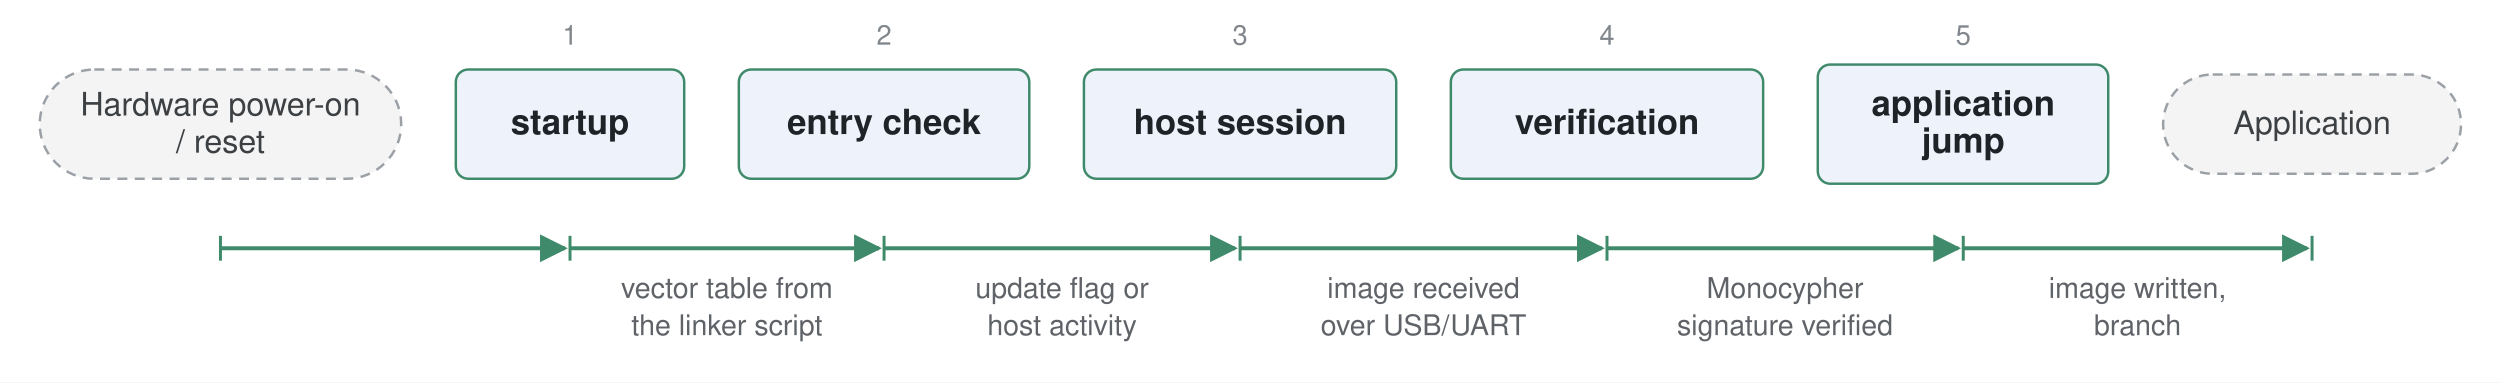
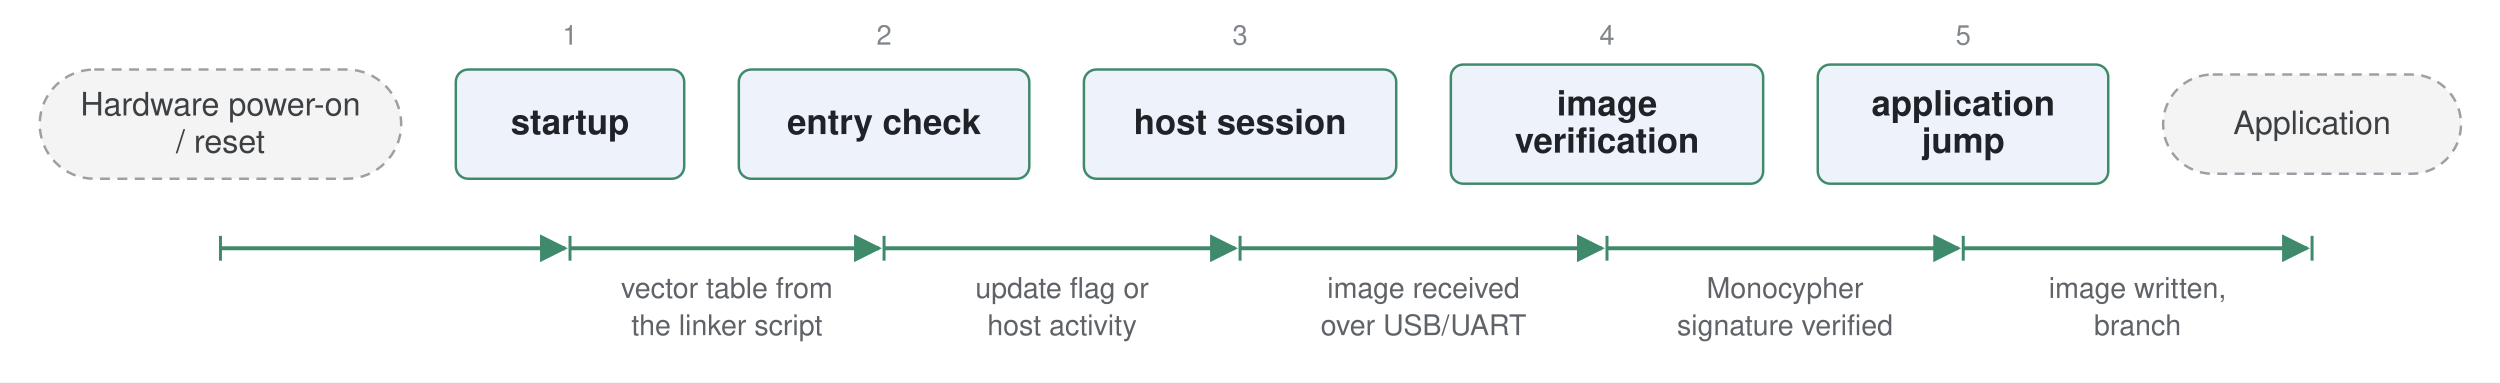
<svg xmlns="http://www.w3.org/2000/svg" viewBox="0 0 1007 154" width="1007" height="154" role="img">
  <defs>
    <marker id="a" viewBox="0 0 10 10" refX="9" refY="5" markerWidth="7" markerHeight="7" orient="auto-start-reverse">
      <path d="M0,0 L10,5 L0,10 z" fill="#3f8a6a" />
    </marker>
  </defs>
  <rect width="1007" height="154" fill="#ffffff" />
  <rect x="16.0" y="28.0" width="145.6" height="44.0" rx="22" fill="#f4f4f5" stroke="#9aa0a6" stroke-dasharray="4 3" />
  <text x="88.8" y="46.5" text-anchor="middle" font-family="-apple-system,BlinkMacSystemFont,'Segoe UI',Helvetica,Arial,sans-serif" font-size="13.0" font-weight="normal" fill="#3c4043">Hardware power-on</text>
  <text x="88.8" y="61.5" text-anchor="middle" font-family="-apple-system,BlinkMacSystemFont,'Segoe UI',Helvetica,Arial,sans-serif" font-size="13.0" font-weight="normal" fill="#3c4043">/ reset</text>
  <rect x="183.6" y="28.0" width="92.0" height="44.0" rx="5" fill="#eef3fb" stroke="#3f8a6a" />
  <text x="229.6" y="54.0" text-anchor="middle" font-family="-apple-system,BlinkMacSystemFont,'Segoe UI',Helvetica,Arial,sans-serif" font-size="14.0" font-weight="600" fill="#1f2328">startup</text>
  <text x="229.6" y="18" text-anchor="middle" font-family="-apple-system,BlinkMacSystemFont,'Segoe UI',Helvetica,Arial,sans-serif" font-size="11" fill="#80868b">1</text>
  <rect x="297.6" y="28.0" width="117.0" height="44.0" rx="5" fill="#eef3fb" stroke="#3f8a6a" />
  <text x="356.1" y="54.0" text-anchor="middle" font-family="-apple-system,BlinkMacSystemFont,'Segoe UI',Helvetica,Arial,sans-serif" font-size="14.0" font-weight="600" fill="#1f2328">entry check</text>
  <text x="356.1" y="18" text-anchor="middle" font-family="-apple-system,BlinkMacSystemFont,'Segoe UI',Helvetica,Arial,sans-serif" font-size="11" fill="#80868b">2</text>
  <rect x="436.6" y="28.0" width="125.8" height="44.0" rx="5" fill="#eef3fb" stroke="#3f8a6a" />
  <text x="499.5" y="54.0" text-anchor="middle" font-family="-apple-system,BlinkMacSystemFont,'Segoe UI',Helvetica,Arial,sans-serif" font-size="14.0" font-weight="600" fill="#1f2328">host session</text>
  <text x="499.5" y="18" text-anchor="middle" font-family="-apple-system,BlinkMacSystemFont,'Segoe UI',Helvetica,Arial,sans-serif" font-size="11" fill="#80868b">3</text>
-   <rect x="584.4" y="28.0" width="125.8" height="44.0" rx="5" fill="#eef3fb" stroke="#3f8a6a" />
-   <text x="647.3" y="54.0" text-anchor="middle" font-family="-apple-system,BlinkMacSystemFont,'Segoe UI',Helvetica,Arial,sans-serif" font-size="14.0" font-weight="600" fill="#1f2328">verification</text>
+   <rect x="584.4" y="26.0" width="125.8" height="48.0" rx="5" fill="#eef3fb" stroke="#3f8a6a" />
+   <text x="647.3" y="46.5" text-anchor="middle" font-family="-apple-system,BlinkMacSystemFont,'Segoe UI',Helvetica,Arial,sans-serif" font-size="14.0" font-weight="600" fill="#1f2328">image</text>
+   <text x="647.3" y="61.5" text-anchor="middle" font-family="-apple-system,BlinkMacSystemFont,'Segoe UI',Helvetica,Arial,sans-serif" font-size="14.0" font-weight="600" fill="#1f2328">verification</text>
  <text x="647.3" y="18" text-anchor="middle" font-family="-apple-system,BlinkMacSystemFont,'Segoe UI',Helvetica,Arial,sans-serif" font-size="11" fill="#80868b">4</text>
  <rect x="732.2" y="26.0" width="117.0" height="48.0" rx="5" fill="#eef3fb" stroke="#3f8a6a" />
  <text x="790.8" y="46.5" text-anchor="middle" font-family="-apple-system,BlinkMacSystemFont,'Segoe UI',Helvetica,Arial,sans-serif" font-size="14.0" font-weight="600" fill="#1f2328">application</text>
  <text x="790.8" y="61.5" text-anchor="middle" font-family="-apple-system,BlinkMacSystemFont,'Segoe UI',Helvetica,Arial,sans-serif" font-size="14.0" font-weight="600" fill="#1f2328">jump</text>
  <text x="790.8" y="18" text-anchor="middle" font-family="-apple-system,BlinkMacSystemFont,'Segoe UI',Helvetica,Arial,sans-serif" font-size="11" fill="#80868b">5</text>
  <rect x="871.3" y="30.0" width="120.0" height="40.0" rx="20" fill="#f4f4f5" stroke="#9aa0a6" stroke-dasharray="4 3" />
  <text x="931.3" y="54.0" text-anchor="middle" font-family="-apple-system,BlinkMacSystemFont,'Segoe UI',Helvetica,Arial,sans-serif" font-size="13.0" font-weight="normal" fill="#3c4043">Application</text>
  <line x1="88.8" y1="100" x2="227.6" y2="100" stroke="#3f8a6a" stroke-width="1.6" marker-end="url(#a)" />
  <line x1="88.8" y1="95" x2="88.8" y2="105" stroke="#3f8a6a" stroke-width="1.2" />
  <line x1="229.6" y1="100" x2="354.1" y2="100" stroke="#3f8a6a" stroke-width="1.6" marker-end="url(#a)" />
  <line x1="229.6" y1="95" x2="229.6" y2="105" stroke="#3f8a6a" stroke-width="1.2" />
  <text x="292.8" y="120.0" text-anchor="middle" font-family="-apple-system,BlinkMacSystemFont,'Segoe UI',Helvetica,Arial,sans-serif" font-size="11.5" font-weight="normal" fill="#5f6368">vector table from</text>
  <text x="292.8" y="135.0" text-anchor="middle" font-family="-apple-system,BlinkMacSystemFont,'Segoe UI',Helvetica,Arial,sans-serif" font-size="11.5" font-weight="normal" fill="#5f6368">the linker script</text>
  <line x1="356.1" y1="100" x2="497.5" y2="100" stroke="#3f8a6a" stroke-width="1.6" marker-end="url(#a)" />
  <line x1="356.1" y1="95" x2="356.1" y2="105" stroke="#3f8a6a" stroke-width="1.2" />
  <text x="427.8" y="120.0" text-anchor="middle" font-family="-apple-system,BlinkMacSystemFont,'Segoe UI',Helvetica,Arial,sans-serif" font-size="11.5" font-weight="normal" fill="#5f6368">update flag or</text>
  <text x="427.8" y="135.0" text-anchor="middle" font-family="-apple-system,BlinkMacSystemFont,'Segoe UI',Helvetica,Arial,sans-serif" font-size="11.5" font-weight="normal" fill="#5f6368">host activity</text>
  <line x1="499.5" y1="100" x2="645.3" y2="100" stroke="#3f8a6a" stroke-width="1.6" marker-end="url(#a)" />
  <line x1="499.5" y1="95" x2="499.5" y2="105" stroke="#3f8a6a" stroke-width="1.2" />
  <text x="573.4" y="120.0" text-anchor="middle" font-family="-apple-system,BlinkMacSystemFont,'Segoe UI',Helvetica,Arial,sans-serif" font-size="11.5" font-weight="normal" fill="#5f6368">image received</text>
  <text x="573.4" y="135.0" text-anchor="middle" font-family="-apple-system,BlinkMacSystemFont,'Segoe UI',Helvetica,Arial,sans-serif" font-size="11.5" font-weight="normal" fill="#5f6368">over USB/UART</text>
  <line x1="647.3" y1="100" x2="788.8" y2="100" stroke="#3f8a6a" stroke-width="1.6" marker-end="url(#a)" />
  <line x1="647.3" y1="95" x2="647.3" y2="105" stroke="#3f8a6a" stroke-width="1.2" />
  <text x="719.0" y="120.0" text-anchor="middle" font-family="-apple-system,BlinkMacSystemFont,'Segoe UI',Helvetica,Arial,sans-serif" font-size="11.5" font-weight="normal" fill="#5f6368">Monocypher</text>
  <text x="719.0" y="135.0" text-anchor="middle" font-family="-apple-system,BlinkMacSystemFont,'Segoe UI',Helvetica,Arial,sans-serif" font-size="11.5" font-weight="normal" fill="#5f6368">signature verified</text>
  <line x1="790.8" y1="100" x2="929.3" y2="100" stroke="#3f8a6a" stroke-width="1.6" marker-end="url(#a)" />
  <line x1="790.8" y1="95" x2="790.8" y2="105" stroke="#3f8a6a" stroke-width="1.2" />
  <text x="861.0" y="120.0" text-anchor="middle" font-family="-apple-system,BlinkMacSystemFont,'Segoe UI',Helvetica,Arial,sans-serif" font-size="11.5" font-weight="normal" fill="#5f6368">image written,</text>
  <text x="861.0" y="135.0" text-anchor="middle" font-family="-apple-system,BlinkMacSystemFont,'Segoe UI',Helvetica,Arial,sans-serif" font-size="11.5" font-weight="normal" fill="#5f6368">branch</text>
  <line x1="931.3" y1="95" x2="931.3" y2="105" stroke="#3f8a6a" stroke-width="1.2" />
</svg>
